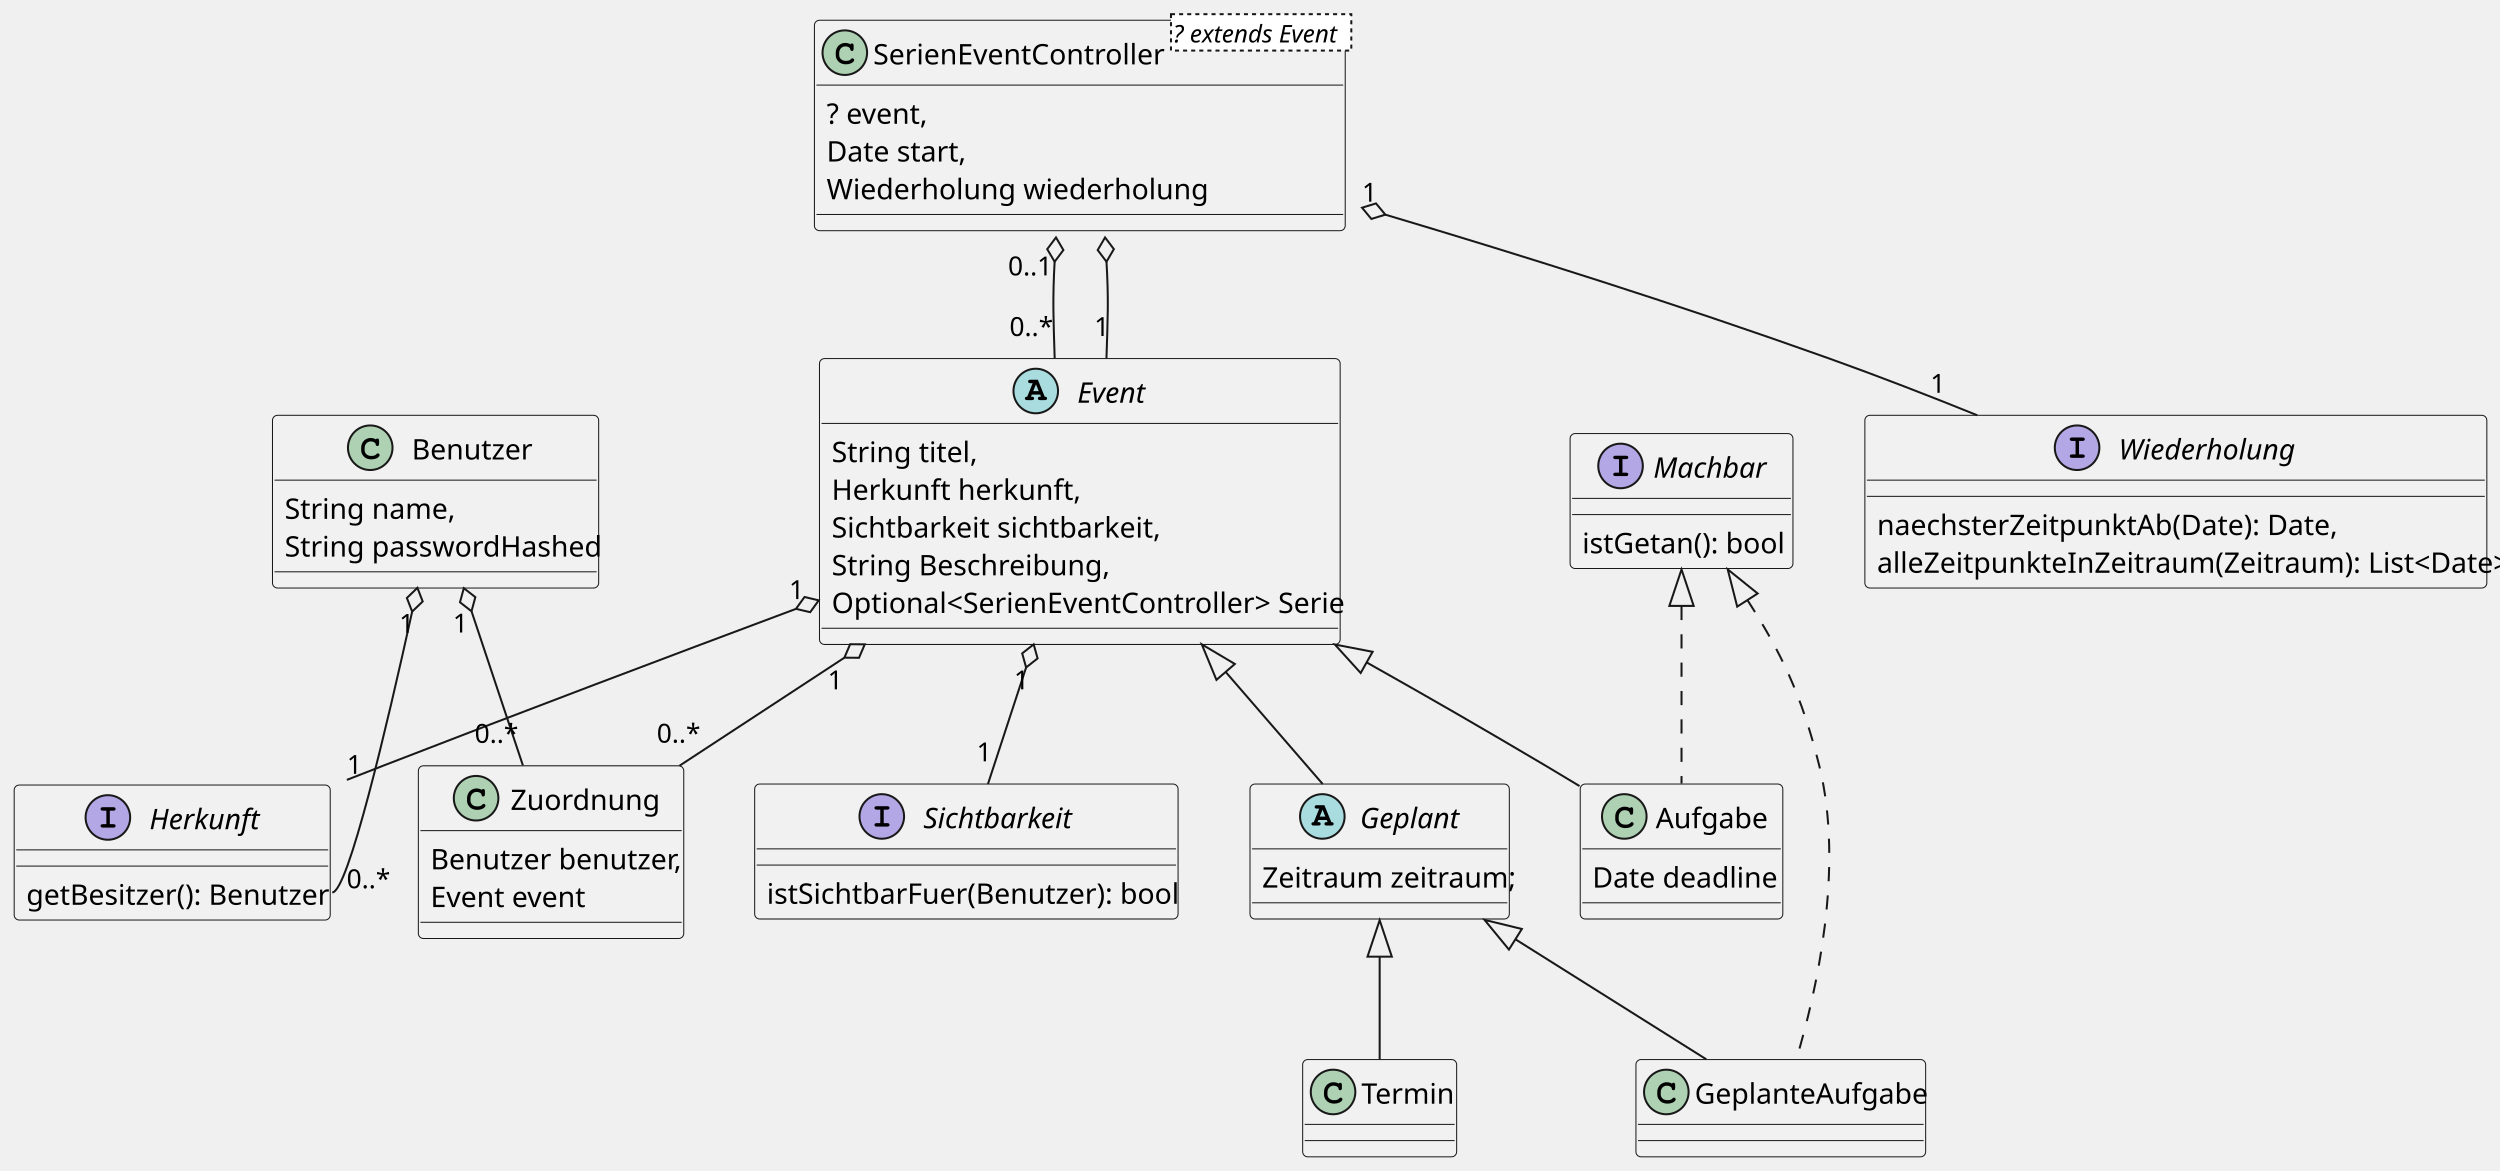
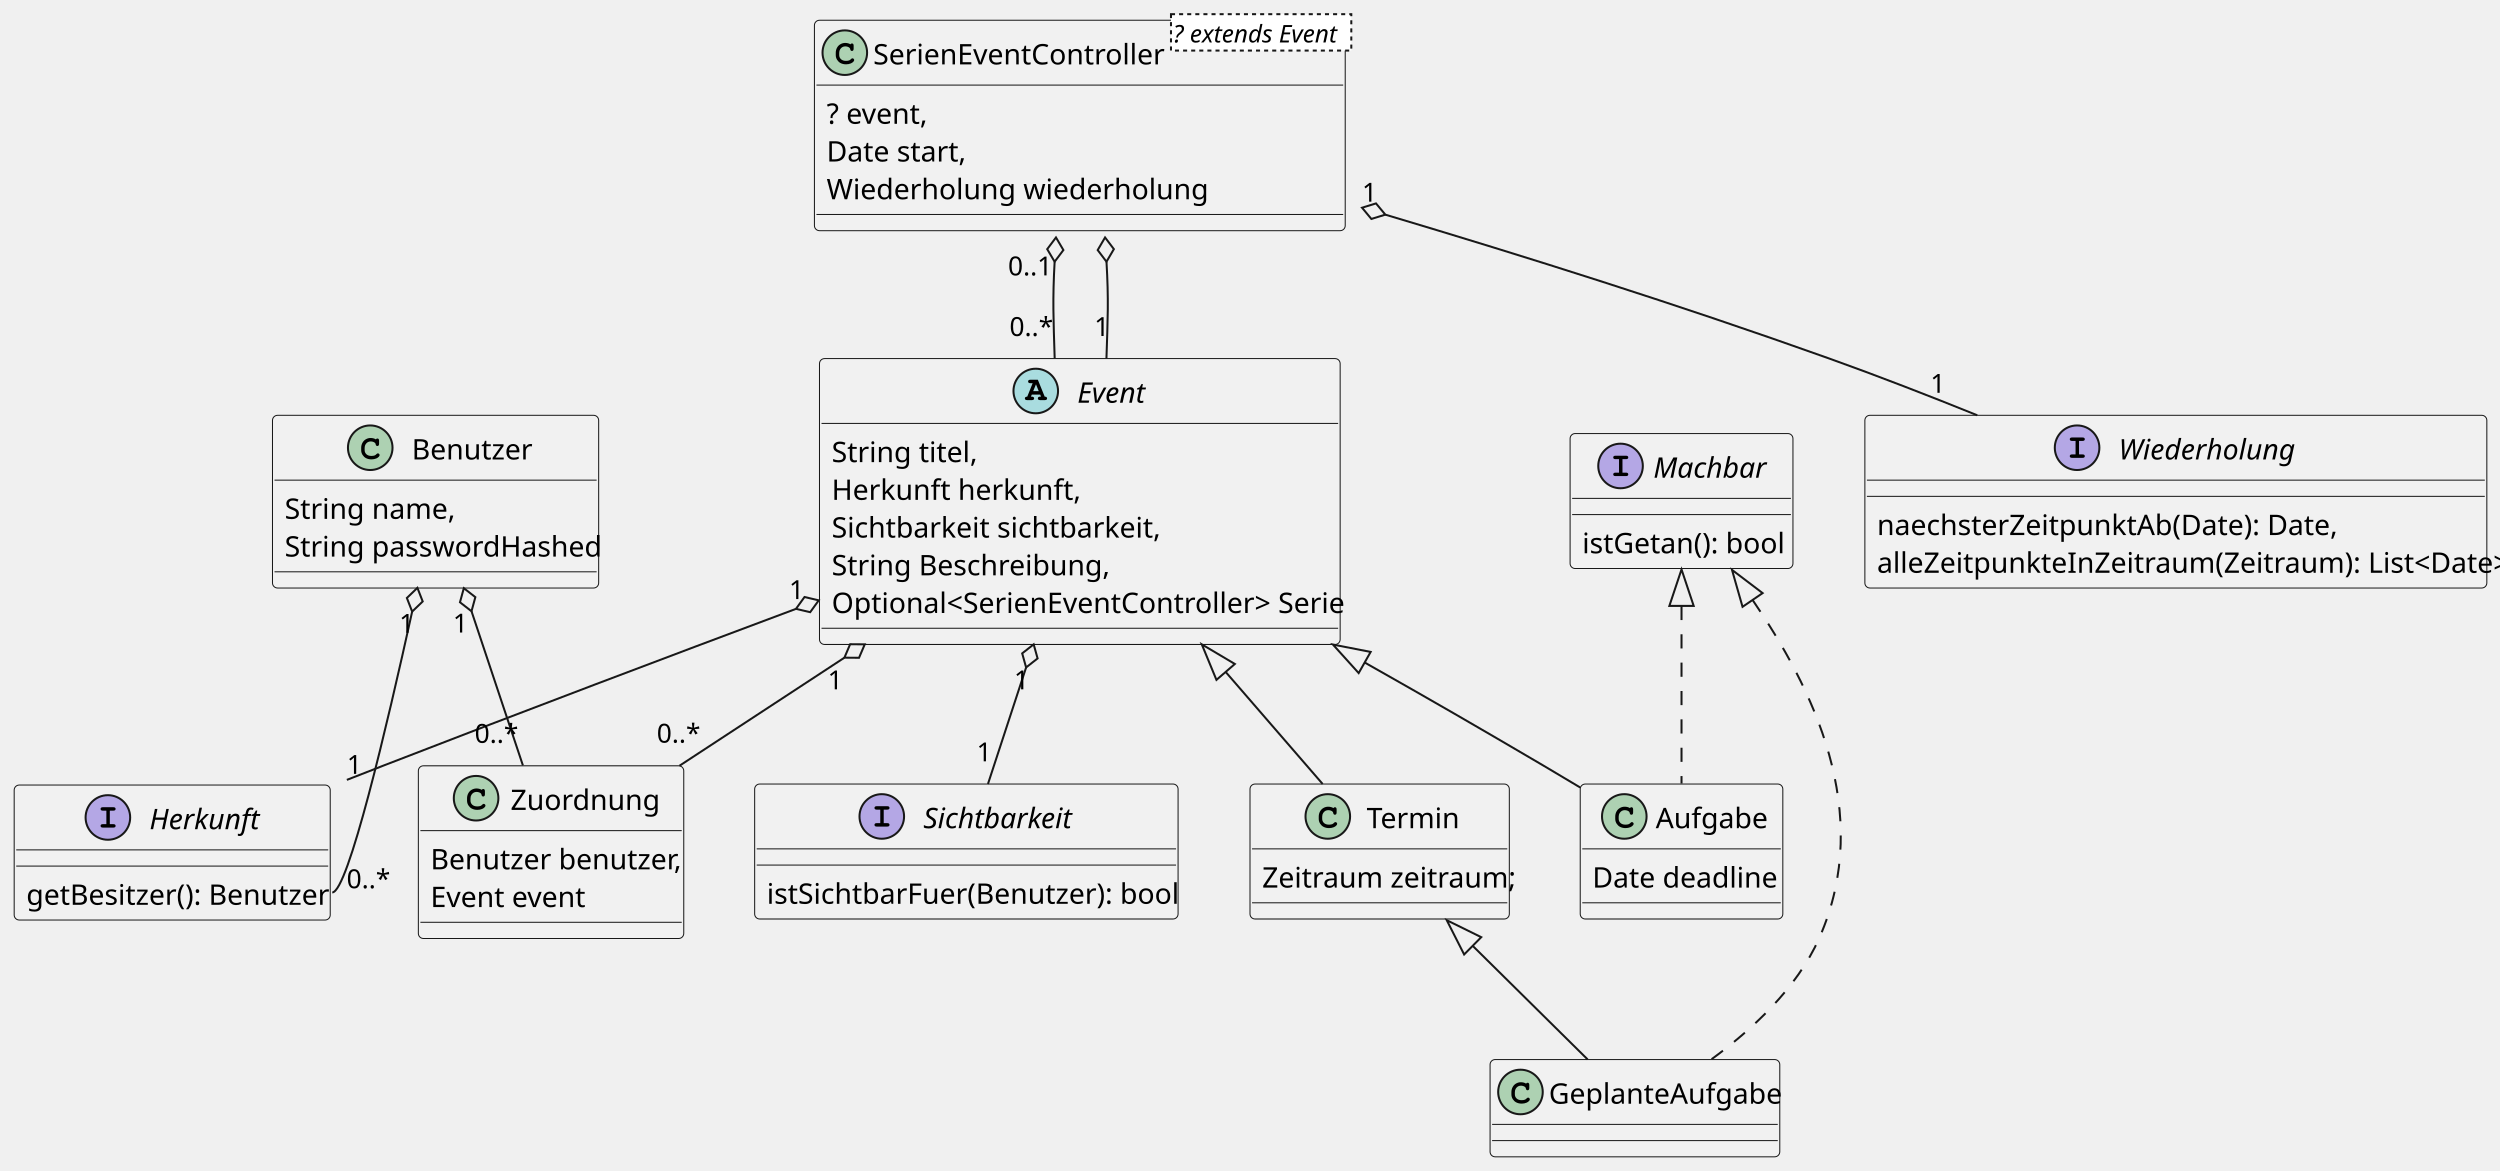
<svg xmlns="http://www.w3.org/2000/svg" contentStyleType="text/css" height="578px" preserveAspectRatio="none" style="width:1234px;height:578px;background:#FFFFFF;" version="1.1" viewBox="0 0 1234 578" width="1234px" zoomAndPan="magnify">
  <defs />
  <g>
    <g id="elem_Benutzer">
      <rect codeLine="1" fill="#F1F1F1" height="85.242" id="Benutzer" rx="2.5" ry="2.5" style="stroke:#181818;stroke-width:0.5;" width="161" x="134.5" y="205" />
      <ellipse cx="182.75" cy="221" fill="#ADD1B2" rx="11" ry="11" style="stroke:#181818;stroke-width:1.0;" />
      <path d="M185.516,216.875 Q185.672,216.656 185.859,216.547 Q186.047,216.438 186.266,216.438 Q186.641,216.438 186.875,216.703 Q187.109,216.953 187.109,217.562 L187.109,219.016 Q187.109,219.625 186.875,219.891 Q186.641,220.156 186.266,220.156 Q185.922,220.156 185.719,219.953 Q185.516,219.766 185.406,219.25 Q185.359,218.891 185.172,218.703 Q184.844,218.328 184.234,218.109 Q183.625,217.891 183,217.891 Q182.234,217.891 181.594,218.219 Q180.969,218.547 180.469,219.297 Q179.984,220.047 179.984,221.078 L179.984,222.172 Q179.984,223.406 180.875,224.234 Q181.766,225.047 183.359,225.047 Q184.297,225.047 184.953,224.797 Q185.344,224.641 185.766,224.203 Q186.031,223.938 186.172,223.859 Q186.328,223.781 186.531,223.781 Q186.859,223.781 187.109,224.047 Q187.375,224.297 187.375,224.641 Q187.375,224.984 187.031,225.391 Q186.531,225.969 185.734,226.297 Q184.656,226.75 183.359,226.75 Q181.844,226.75 180.641,226.125 Q179.656,225.625 178.969,224.562 Q178.281,223.484 178.281,222.203 L178.281,221.047 Q178.281,219.719 178.891,218.578 Q179.516,217.422 180.609,216.812 Q181.703,216.188 182.938,216.188 Q183.672,216.188 184.312,216.359 Q184.969,216.516 185.516,216.875 Z " fill="#000000" />
      <text fill="#000000" font-family="sans-serif" font-size="14" lengthAdjust="spacing" textLength="56" x="203.25" y="226.797">Benutzer</text>
      <line style="stroke:#181818;stroke-width:0.5;" x1="135.5" x2="294.5" y1="237" y2="237" />
      <text fill="#000000" font-family="sans-serif" font-size="14" lengthAdjust="spacing" textLength="80" x="140.5" y="256.107">String name,</text>
      <text fill="#000000" font-family="sans-serif" font-size="14" lengthAdjust="spacing" textLength="149" x="140.5" y="274.728">String passwordHashed</text>
      <line style="stroke:#181818;stroke-width:0.5;" x1="135.5" x2="294.5" y1="282.242" y2="282.242" />
    </g>
    <g id="elem_SerienEventController">
      <rect codeLine="5" fill="#F1F1F1" height="103.863" id="SerienEventController" rx="2.5" ry="2.5" style="stroke:#181818;stroke-width:0.5;" width="262" x="402" y="10" />
      <ellipse cx="417" cy="26" fill="#ADD1B2" rx="11" ry="11" style="stroke:#181818;stroke-width:1.0;" />
      <path d="M419.766,21.875 Q419.922,21.656 420.109,21.547 Q420.297,21.438 420.516,21.438 Q420.891,21.438 421.125,21.703 Q421.359,21.953 421.359,22.562 L421.359,24.016 Q421.359,24.625 421.125,24.891 Q420.891,25.156 420.516,25.156 Q420.172,25.156 419.969,24.953 Q419.766,24.766 419.656,24.25 Q419.609,23.891 419.422,23.703 Q419.094,23.328 418.484,23.109 Q417.875,22.891 417.25,22.891 Q416.484,22.891 415.844,23.219 Q415.219,23.547 414.719,24.297 Q414.234,25.047 414.234,26.078 L414.234,27.172 Q414.234,28.406 415.125,29.234 Q416.016,30.047 417.609,30.047 Q418.547,30.047 419.203,29.797 Q419.594,29.641 420.016,29.203 Q420.281,28.938 420.422,28.859 Q420.578,28.781 420.781,28.781 Q421.109,28.781 421.359,29.047 Q421.625,29.297 421.625,29.641 Q421.625,29.984 421.281,30.391 Q420.781,30.969 419.984,31.297 Q418.906,31.75 417.609,31.75 Q416.094,31.75 414.891,31.125 Q413.906,30.625 413.219,29.562 Q412.531,28.484 412.531,27.203 L412.531,26.047 Q412.531,24.719 413.141,23.578 Q413.766,22.422 414.859,21.812 Q415.953,21.188 417.188,21.188 Q417.922,21.188 418.562,21.359 Q419.219,21.516 419.766,21.875 Z " fill="#000000" />
      <text fill="#000000" font-family="sans-serif" font-size="14" lengthAdjust="spacing" textLength="139" x="431" y="31.797">SerienEventController</text>
      <rect fill="#FFFFFF" height="17.961" style="stroke:#181818;stroke-width:1.0;stroke-dasharray:2.0,2.0;" width="89" x="578" y="7" />
      <text fill="#000000" font-family="sans-serif" font-size="12" font-style="italic" lengthAdjust="spacing" textLength="87" x="579" y="20.949">? extends Event</text>
      <line style="stroke:#181818;stroke-width:0.5;" x1="403" x2="663" y1="42" y2="42" />
      <text fill="#000000" font-family="sans-serif" font-size="14" lengthAdjust="spacing" textLength="51" x="408" y="61.107">? event,</text>
      <text fill="#000000" font-family="sans-serif" font-size="14" lengthAdjust="spacing" textLength="66" x="408" y="79.728">Date start,</text>
      <text fill="#000000" font-family="sans-serif" font-size="14" lengthAdjust="spacing" textLength="176" x="408" y="98.35">Wiederholung wiederholung</text>
      <line style="stroke:#181818;stroke-width:0.5;" x1="403" x2="663" y1="105.863" y2="105.863" />
    </g>
    <g id="elem_Event">
      <rect codeLine="11" fill="#F1F1F1" height="141.106" id="Event" rx="2.5" ry="2.5" style="stroke:#181818;stroke-width:0.5;" width="257" x="404.5" y="177" />
      <ellipse cx="511.25" cy="193" fill="#A9DCDF" rx="11" ry="11" style="stroke:#181818;stroke-width:1.0;" />
      <path d="M513.438,194.766 L509.297,194.766 L508.875,195.797 L509.297,195.797 Q509.906,195.797 510.172,196.031 Q510.438,196.266 510.438,196.656 Q510.438,197.031 510.172,197.266 Q509.906,197.5 509.297,197.5 L507,197.5 Q506.391,197.5 506.141,197.266 Q505.875,197.031 505.875,196.641 Q505.875,196.266 506.156,196.031 Q506.422,195.781 507.047,195.797 L509.719,189.141 L508.609,189.141 Q508,189.141 507.734,188.906 Q507.469,188.672 507.469,188.281 Q507.469,187.906 507.734,187.672 Q508,187.438 508.609,187.438 L512.281,187.438 L515.672,195.797 Q516.266,195.797 516.453,195.938 Q516.844,196.203 516.844,196.656 Q516.844,197.031 516.578,197.266 Q516.328,197.5 515.719,197.5 L513.422,197.5 Q512.812,197.5 512.547,197.266 Q512.281,197.031 512.281,196.641 Q512.281,196.266 512.547,196.031 Q512.812,195.797 513.422,195.797 L513.844,195.797 L513.438,194.766 Z M512.719,193.062 L511.359,189.688 L509.984,193.062 L512.719,193.062 Z " fill="#000000" />
      <text fill="#000000" font-family="sans-serif" font-size="14" font-style="italic" lengthAdjust="spacing" textLength="35" x="531.75" y="198.797">Event</text>
      <line style="stroke:#181818;stroke-width:0.5;" x1="405.5" x2="660.5" y1="209" y2="209" />
      <text fill="#000000" font-family="sans-serif" font-size="14" lengthAdjust="spacing" textLength="67" x="410.5" y="228.107">String titel,</text>
      <text fill="#000000" font-family="sans-serif" font-size="14" lengthAdjust="spacing" textLength="113" x="410.5" y="246.728">Herkunft herkunft,</text>
      <text fill="#000000" font-family="sans-serif" font-size="14" lengthAdjust="spacing" textLength="154" x="410.5" y="265.35">Sichtbarkeit sichtbarkeit,</text>
      <text fill="#000000" font-family="sans-serif" font-size="14" lengthAdjust="spacing" textLength="132" x="410.5" y="283.971">String Beschreibung,</text>
      <text fill="#000000" font-family="sans-serif" font-size="14" lengthAdjust="spacing" textLength="245" x="410.5" y="302.592">Optional&lt;SerienEventController&gt; Serie</text>
      <line style="stroke:#181818;stroke-width:0.5;" x1="405.5" x2="660.5" y1="310.106" y2="310.106" />
    </g>
    <g id="elem_Herkunft">
      <rect codeLine="22" fill="#F1F1F1" height="66.621" id="Herkunft" rx="2.5" ry="2.5" style="stroke:#181818;stroke-width:0.5;" width="156" x="7" y="387.5" />
      <ellipse cx="53.25" cy="403.5" fill="#B4A7E5" rx="11" ry="11" style="stroke:#181818;stroke-width:1.0;" />
      <path d="M54.203,400.141 L54.203,406.797 L55.922,406.797 Q56.531,406.797 56.797,407.031 Q57.062,407.266 57.062,407.656 Q57.062,408.031 56.797,408.266 Q56.531,408.5 55.922,408.5 L50.781,408.5 Q50.172,408.5 49.906,408.266 Q49.641,408.031 49.641,407.641 Q49.641,407.266 49.906,407.031 Q50.172,406.797 50.781,406.797 L52.5,406.797 L52.5,400.141 L50.781,400.141 Q50.172,400.141 49.906,399.906 Q49.641,399.672 49.641,399.281 Q49.641,398.906 49.906,398.672 Q50.172,398.438 50.781,398.438 L55.922,398.438 Q56.531,398.438 56.797,398.672 Q57.062,398.906 57.062,399.281 Q57.062,399.672 56.797,399.906 Q56.531,400.141 55.922,400.141 L54.203,400.141 Z " fill="#000000" />
      <text fill="#000000" font-family="sans-serif" font-size="14" font-style="italic" lengthAdjust="spacing" textLength="55" x="73.75" y="409.297">Herkunft</text>
      <line style="stroke:#181818;stroke-width:0.5;" x1="8" x2="162" y1="419.5" y2="419.5" />
      <line style="stroke:#181818;stroke-width:0.5;" x1="8" x2="162" y1="427.5" y2="427.5" />
      <text fill="#000000" font-family="sans-serif" font-size="14" lengthAdjust="spacing" textLength="144" x="13" y="446.607">getBesitzer(): Benutzer</text>
    </g>
    <g id="elem_Sichtbarkeit">
      <rect codeLine="28" fill="#F1F1F1" height="66.621" id="Sichtbarkeit" rx="2.5" ry="2.5" style="stroke:#181818;stroke-width:0.5;" width="209" x="372.5" y="387" />
      <ellipse cx="435.25" cy="403" fill="#B4A7E5" rx="11" ry="11" style="stroke:#181818;stroke-width:1.0;" />
      <path d="M436.203,399.641 L436.203,406.297 L437.922,406.297 Q438.531,406.297 438.797,406.531 Q439.062,406.766 439.062,407.156 Q439.062,407.531 438.797,407.766 Q438.531,408 437.922,408 L432.781,408 Q432.172,408 431.906,407.766 Q431.641,407.531 431.641,407.141 Q431.641,406.766 431.906,406.531 Q432.172,406.297 432.781,406.297 L434.5,406.297 L434.5,399.641 L432.781,399.641 Q432.172,399.641 431.906,399.406 Q431.641,399.172 431.641,398.781 Q431.641,398.406 431.906,398.172 Q432.172,397.938 432.781,397.938 L437.922,397.938 Q438.531,397.938 438.797,398.172 Q439.062,398.406 439.062,398.781 Q439.062,399.172 438.797,399.406 Q438.531,399.641 437.922,399.641 L436.203,399.641 Z " fill="#000000" />
      <text fill="#000000" font-family="sans-serif" font-size="14" font-style="italic" lengthAdjust="spacing" textLength="75" x="455.75" y="408.797">Sichtbarkeit</text>
      <line style="stroke:#181818;stroke-width:0.5;" x1="373.5" x2="580.5" y1="419" y2="419" />
      <line style="stroke:#181818;stroke-width:0.5;" x1="373.5" x2="580.5" y1="427" y2="427" />
      <text fill="#000000" font-family="sans-serif" font-size="14" lengthAdjust="spacing" textLength="197" x="378.5" y="446.107">istSichtbarFuer(Benutzer): bool</text>
    </g>
-     <g id="elem_Termin">
-       <rect codeLine="34" fill="#F1F1F1" height="48" id="Termin" rx="2.5" ry="2.5" style="stroke:#181818;stroke-width:0.5;" width="76" x="643" y="523" />
-       <ellipse cx="658" cy="539" fill="#ADD1B2" rx="11" ry="11" style="stroke:#181818;stroke-width:1.0;" />
-       <path d="M660.766,534.875 Q660.922,534.656 661.109,534.547 Q661.297,534.438 661.516,534.438 Q661.891,534.438 662.125,534.703 Q662.359,534.953 662.359,535.562 L662.359,537.016 Q662.359,537.625 662.125,537.891 Q661.891,538.156 661.516,538.156 Q661.172,538.156 660.969,537.953 Q660.766,537.766 660.656,537.25 Q660.609,536.891 660.422,536.703 Q660.094,536.328 659.484,536.109 Q658.875,535.891 658.25,535.891 Q657.484,535.891 656.844,536.219 Q656.219,536.547 655.719,537.297 Q655.234,538.047 655.234,539.078 L655.234,540.172 Q655.234,541.406 656.125,542.234 Q657.016,543.047 658.609,543.047 Q659.547,543.047 660.203,542.797 Q660.594,542.641 661.016,542.203 Q661.281,541.938 661.422,541.859 Q661.578,541.781 661.781,541.781 Q662.109,541.781 662.359,542.047 Q662.625,542.297 662.625,542.641 Q662.625,542.984 662.281,543.391 Q661.781,543.969 660.984,544.297 Q659.906,544.75 658.609,544.75 Q657.094,544.75 655.891,544.125 Q654.906,543.625 654.219,542.562 Q653.531,541.484 653.531,540.203 L653.531,539.047 Q653.531,537.719 654.141,536.578 Q654.766,535.422 655.859,534.812 Q656.953,534.188 658.188,534.188 Q658.922,534.188 659.562,534.359 Q660.219,534.516 660.766,534.875 Z " fill="#000000" />
-       <text fill="#000000" font-family="sans-serif" font-size="14" lengthAdjust="spacing" textLength="44" x="672" y="544.797">Termin</text>
-       <line style="stroke:#181818;stroke-width:0.5;" x1="644" x2="718" y1="555" y2="555" />
-       <line style="stroke:#181818;stroke-width:0.5;" x1="644" x2="718" y1="563" y2="563" />
-     </g>
-     <g id="elem_Geplant">
-       <rect codeLine="54" fill="#F1F1F1" height="66.621" id="Geplant" rx="2.5" ry="2.5" style="stroke:#181818;stroke-width:0.5;" width="128" x="617" y="387" />
-       <ellipse cx="652.7" cy="403" fill="#A9DCDF" rx="11" ry="11" style="stroke:#181818;stroke-width:1.0;" />
-       <path d="M654.888,404.766 L650.747,404.766 L650.325,405.797 L650.747,405.797 Q651.356,405.797 651.622,406.031 Q651.888,406.266 651.888,406.656 Q651.888,407.031 651.622,407.266 Q651.356,407.5 650.747,407.5 L648.45,407.5 Q647.841,407.5 647.591,407.266 Q647.325,407.031 647.325,406.641 Q647.325,406.266 647.606,406.031 Q647.872,405.781 648.497,405.797 L651.169,399.141 L650.059,399.141 Q649.45,399.141 649.184,398.906 Q648.919,398.672 648.919,398.281 Q648.919,397.906 649.184,397.672 Q649.45,397.438 650.059,397.438 L653.731,397.438 L657.122,405.797 Q657.716,405.797 657.903,405.938 Q658.294,406.203 658.294,406.656 Q658.294,407.031 658.028,407.266 Q657.778,407.5 657.169,407.5 L654.872,407.5 Q654.263,407.5 653.997,407.266 Q653.731,407.031 653.731,406.641 Q653.731,406.266 653.997,406.031 Q654.263,405.797 654.872,405.797 L655.294,405.797 L654.888,404.766 Z M654.169,403.062 L652.809,399.688 L651.434,403.062 L654.169,403.062 Z " fill="#000000" />
-       <text fill="#000000" font-family="sans-serif" font-size="14" font-style="italic" lengthAdjust="spacing" textLength="50" x="671.3" y="408.797">Geplant</text>
-       <line style="stroke:#181818;stroke-width:0.5;" x1="618" x2="744" y1="419" y2="419" />
-       <text fill="#000000" font-family="sans-serif" font-size="14" lengthAdjust="spacing" textLength="116" x="623" y="438.107">Zeitraum zeitraum;</text>
-       <line style="stroke:#181818;stroke-width:0.5;" x1="618" x2="744" y1="445.621" y2="445.621" />
-     </g>
    <g id="elem_Machbar">
-       <rect codeLine="37" fill="#F1F1F1" height="66.621" id="Machbar" rx="2.5" ry="2.5" style="stroke:#181818;stroke-width:0.5;" width="110" x="775" y="214" />
+       <rect codeLine="36" fill="#F1F1F1" height="66.621" id="Machbar" rx="2.5" ry="2.5" style="stroke:#181818;stroke-width:0.5;" width="110" x="775" y="214" />
      <ellipse cx="799.9" cy="230" fill="#B4A7E5" rx="11" ry="11" style="stroke:#181818;stroke-width:1.0;" />
      <path d="M800.853,226.641 L800.853,233.297 L802.572,233.297 Q803.181,233.297 803.447,233.531 Q803.712,233.766 803.712,234.156 Q803.712,234.531 803.447,234.766 Q803.181,235 802.572,235 L797.431,235 Q796.822,235 796.556,234.766 Q796.291,234.531 796.291,234.141 Q796.291,233.766 796.556,233.531 Q796.822,233.297 797.431,233.297 L799.15,233.297 L799.15,226.641 L797.431,226.641 Q796.822,226.641 796.556,226.406 Q796.291,226.172 796.291,225.781 Q796.291,225.406 796.556,225.172 Q796.822,224.938 797.431,224.938 L802.572,224.938 Q803.181,224.938 803.447,225.172 Q803.712,225.406 803.712,225.781 Q803.712,226.172 803.447,226.406 Q803.181,226.641 802.572,226.641 L800.853,226.641 Z " fill="#000000" />
      <text fill="#000000" font-family="sans-serif" font-size="14" font-style="italic" lengthAdjust="spacing" textLength="56" x="816.1" y="235.797">Machbar</text>
      <line style="stroke:#181818;stroke-width:0.5;" x1="776" x2="884" y1="246" y2="246" />
      <line style="stroke:#181818;stroke-width:0.5;" x1="776" x2="884" y1="254" y2="254" />
      <text fill="#000000" font-family="sans-serif" font-size="14" lengthAdjust="spacing" textLength="98" x="781" y="273.107">istGetan(): bool</text>
    </g>
    <g id="elem_Aufgabe">
-       <rect codeLine="41" fill="#F1F1F1" height="66.621" id="Aufgabe" rx="2.5" ry="2.5" style="stroke:#181818;stroke-width:0.5;" width="100" x="780" y="387" />
+       <rect codeLine="40" fill="#F1F1F1" height="66.621" id="Aufgabe" rx="2.5" ry="2.5" style="stroke:#181818;stroke-width:0.5;" width="100" x="780" y="387" />
      <ellipse cx="801.75" cy="403" fill="#ADD1B2" rx="11" ry="11" style="stroke:#181818;stroke-width:1.0;" />
      <path d="M804.516,398.875 Q804.672,398.656 804.859,398.547 Q805.047,398.438 805.266,398.438 Q805.641,398.438 805.875,398.703 Q806.109,398.953 806.109,399.562 L806.109,401.016 Q806.109,401.625 805.875,401.891 Q805.641,402.156 805.266,402.156 Q804.922,402.156 804.719,401.953 Q804.516,401.766 804.406,401.25 Q804.359,400.891 804.172,400.703 Q803.844,400.328 803.234,400.109 Q802.625,399.891 802,399.891 Q801.234,399.891 800.594,400.219 Q799.969,400.547 799.469,401.297 Q798.984,402.047 798.984,403.078 L798.984,404.172 Q798.984,405.406 799.875,406.234 Q800.766,407.047 802.359,407.047 Q803.297,407.047 803.953,406.797 Q804.344,406.641 804.766,406.203 Q805.031,405.938 805.172,405.859 Q805.328,405.781 805.531,405.781 Q805.859,405.781 806.109,406.047 Q806.375,406.297 806.375,406.641 Q806.375,406.984 806.031,407.391 Q805.531,407.969 804.734,408.297 Q803.656,408.75 802.359,408.75 Q800.844,408.75 799.641,408.125 Q798.656,407.625 797.969,406.562 Q797.281,405.484 797.281,404.203 L797.281,403.047 Q797.281,401.719 797.891,400.578 Q798.516,399.422 799.609,398.812 Q800.703,398.188 801.938,398.188 Q802.672,398.188 803.312,398.359 Q803.969,398.516 804.516,398.875 Z " fill="#000000" />
      <text fill="#000000" font-family="sans-serif" font-size="14" lengthAdjust="spacing" textLength="53" x="817.25" y="408.797">Aufgabe</text>
      <line style="stroke:#181818;stroke-width:0.5;" x1="781" x2="879" y1="419" y2="419" />
      <text fill="#000000" font-family="sans-serif" font-size="14" lengthAdjust="spacing" textLength="88" x="786" y="438.107">Date deadline</text>
      <line style="stroke:#181818;stroke-width:0.5;" x1="781" x2="879" y1="445.621" y2="445.621" />
    </g>
    <g id="elem_GeplanteAufgabe">
-       <rect codeLine="45" fill="#F1F1F1" height="48" id="GeplanteAufgabe" rx="2.5" ry="2.5" style="stroke:#181818;stroke-width:0.5;" width="143" x="807.5" y="523" />
-       <ellipse cx="822.5" cy="539" fill="#ADD1B2" rx="11" ry="11" style="stroke:#181818;stroke-width:1.0;" />
-       <path d="M825.266,534.875 Q825.422,534.656 825.609,534.547 Q825.797,534.438 826.016,534.438 Q826.391,534.438 826.625,534.703 Q826.859,534.953 826.859,535.562 L826.859,537.016 Q826.859,537.625 826.625,537.891 Q826.391,538.156 826.016,538.156 Q825.672,538.156 825.469,537.953 Q825.266,537.766 825.156,537.25 Q825.109,536.891 824.922,536.703 Q824.594,536.328 823.984,536.109 Q823.375,535.891 822.75,535.891 Q821.984,535.891 821.344,536.219 Q820.719,536.547 820.219,537.297 Q819.734,538.047 819.734,539.078 L819.734,540.172 Q819.734,541.406 820.625,542.234 Q821.516,543.047 823.109,543.047 Q824.047,543.047 824.703,542.797 Q825.094,542.641 825.516,542.203 Q825.781,541.938 825.922,541.859 Q826.078,541.781 826.281,541.781 Q826.609,541.781 826.859,542.047 Q827.125,542.297 827.125,542.641 Q827.125,542.984 826.781,543.391 Q826.281,543.969 825.484,544.297 Q824.406,544.75 823.109,544.75 Q821.594,544.75 820.391,544.125 Q819.406,543.625 818.719,542.562 Q818.031,541.484 818.031,540.203 L818.031,539.047 Q818.031,537.719 818.641,536.578 Q819.266,535.422 820.359,534.812 Q821.453,534.188 822.688,534.188 Q823.422,534.188 824.062,534.359 Q824.719,534.516 825.266,534.875 Z " fill="#000000" />
-       <text fill="#000000" font-family="sans-serif" font-size="14" lengthAdjust="spacing" textLength="111" x="836.5" y="544.797">GeplanteAufgabe</text>
-       <line style="stroke:#181818;stroke-width:0.5;" x1="808.5" x2="949.5" y1="555" y2="555" />
-       <line style="stroke:#181818;stroke-width:0.5;" x1="808.5" x2="949.5" y1="563" y2="563" />
+       <rect codeLine="44" fill="#F1F1F1" height="48" id="GeplanteAufgabe" rx="2.5" ry="2.5" style="stroke:#181818;stroke-width:0.5;" width="143" x="735.5" y="523" />
+       <ellipse cx="750.5" cy="539" fill="#ADD1B2" rx="11" ry="11" style="stroke:#181818;stroke-width:1.0;" />
+       <path d="M753.266,534.875 Q753.422,534.656 753.609,534.547 Q753.797,534.438 754.016,534.438 Q754.391,534.438 754.625,534.703 Q754.859,534.953 754.859,535.562 L754.859,537.016 Q754.859,537.625 754.625,537.891 Q754.391,538.156 754.016,538.156 Q753.672,538.156 753.469,537.953 Q753.266,537.766 753.156,537.25 Q753.109,536.891 752.922,536.703 Q752.594,536.328 751.984,536.109 Q751.375,535.891 750.75,535.891 Q749.984,535.891 749.344,536.219 Q748.719,536.547 748.219,537.297 Q747.734,538.047 747.734,539.078 L747.734,540.172 Q747.734,541.406 748.625,542.234 Q749.516,543.047 751.109,543.047 Q752.047,543.047 752.703,542.797 Q753.094,542.641 753.516,542.203 Q753.781,541.938 753.922,541.859 Q754.078,541.781 754.281,541.781 Q754.609,541.781 754.859,542.047 Q755.125,542.297 755.125,542.641 Q755.125,542.984 754.781,543.391 Q754.281,543.969 753.484,544.297 Q752.406,544.75 751.109,544.75 Q749.594,544.75 748.391,544.125 Q747.406,543.625 746.719,542.562 Q746.031,541.484 746.031,540.203 L746.031,539.047 Q746.031,537.719 746.641,536.578 Q747.266,535.422 748.359,534.812 Q749.453,534.188 750.688,534.188 Q751.422,534.188 752.062,534.359 Q752.719,534.516 753.266,534.875 Z " fill="#000000" />
+       <text fill="#000000" font-family="sans-serif" font-size="14" lengthAdjust="spacing" textLength="111" x="764.5" y="544.797">GeplanteAufgabe</text>
+       <line style="stroke:#181818;stroke-width:0.5;" x1="736.5" x2="877.5" y1="555" y2="555" />
+       <line style="stroke:#181818;stroke-width:0.5;" x1="736.5" x2="877.5" y1="563" y2="563" />
+     </g>
+     <g id="elem_Termin">
+       <rect codeLine="53" fill="#F1F1F1" height="66.621" id="Termin" rx="2.5" ry="2.5" style="stroke:#181818;stroke-width:0.5;" width="128" x="617" y="387" />
+       <ellipse cx="655.4" cy="403" fill="#ADD1B2" rx="11" ry="11" style="stroke:#181818;stroke-width:1.0;" />
+       <path d="M658.166,398.875 Q658.322,398.656 658.509,398.547 Q658.697,398.438 658.916,398.438 Q659.291,398.438 659.525,398.703 Q659.759,398.953 659.759,399.562 L659.759,401.016 Q659.759,401.625 659.525,401.891 Q659.291,402.156 658.916,402.156 Q658.572,402.156 658.369,401.953 Q658.166,401.766 658.056,401.25 Q658.009,400.891 657.822,400.703 Q657.494,400.328 656.884,400.109 Q656.275,399.891 655.65,399.891 Q654.884,399.891 654.244,400.219 Q653.619,400.547 653.119,401.297 Q652.634,402.047 652.634,403.078 L652.634,404.172 Q652.634,405.406 653.525,406.234 Q654.416,407.047 656.009,407.047 Q656.947,407.047 657.603,406.797 Q657.994,406.641 658.416,406.203 Q658.681,405.938 658.822,405.859 Q658.978,405.781 659.181,405.781 Q659.509,405.781 659.759,406.047 Q660.025,406.297 660.025,406.641 Q660.025,406.984 659.681,407.391 Q659.181,407.969 658.384,408.297 Q657.306,408.75 656.009,408.75 Q654.494,408.75 653.291,408.125 Q652.306,407.625 651.619,406.562 Q650.931,405.484 650.931,404.203 L650.931,403.047 Q650.931,401.719 651.541,400.578 Q652.166,399.422 653.259,398.812 Q654.353,398.188 655.587,398.188 Q656.322,398.188 656.962,398.359 Q657.619,398.516 658.166,398.875 Z " fill="#000000" />
+       <text fill="#000000" font-family="sans-serif" font-size="14" lengthAdjust="spacing" textLength="44" x="674.6" y="408.797">Termin</text>
+       <line style="stroke:#181818;stroke-width:0.5;" x1="618" x2="744" y1="419" y2="419" />
+       <text fill="#000000" font-family="sans-serif" font-size="14" lengthAdjust="spacing" textLength="116" x="623" y="438.107">Zeitraum zeitraum;</text>
+       <line style="stroke:#181818;stroke-width:0.5;" x1="618" x2="744" y1="445.621" y2="445.621" />
    </g>
    <g id="elem_Wiederholung">
-       <rect codeLine="49" fill="#F1F1F1" height="85.242" id="Wiederholung" rx="2.5" ry="2.5" style="stroke:#181818;stroke-width:0.5;" width="307" x="920.5" y="205" />
+       <rect codeLine="48" fill="#F1F1F1" height="85.242" id="Wiederholung" rx="2.5" ry="2.5" style="stroke:#181818;stroke-width:0.5;" width="307" x="920.5" y="205" />
      <ellipse cx="1025.25" cy="221" fill="#B4A7E5" rx="11" ry="11" style="stroke:#181818;stroke-width:1.0;" />
      <path d="M1026.203,217.641 L1026.203,224.297 L1027.922,224.297 Q1028.531,224.297 1028.797,224.531 Q1029.062,224.766 1029.062,225.156 Q1029.062,225.531 1028.797,225.766 Q1028.531,226 1027.922,226 L1022.781,226 Q1022.172,226 1021.906,225.766 Q1021.641,225.531 1021.641,225.141 Q1021.641,224.766 1021.906,224.531 Q1022.172,224.297 1022.781,224.297 L1024.5,224.297 L1024.5,217.641 L1022.781,217.641 Q1022.172,217.641 1021.906,217.406 Q1021.641,217.172 1021.641,216.781 Q1021.641,216.406 1021.906,216.172 Q1022.172,215.938 1022.781,215.938 L1027.922,215.938 Q1028.531,215.938 1028.797,216.172 Q1029.062,216.406 1029.062,216.781 Q1029.062,217.172 1028.797,217.406 Q1028.531,217.641 1027.922,217.641 L1026.203,217.641 Z " fill="#000000" />
      <text fill="#000000" font-family="sans-serif" font-size="14" font-style="italic" lengthAdjust="spacing" textLength="89" x="1045.75" y="226.797">Wiederholung</text>
      <line style="stroke:#181818;stroke-width:0.5;" x1="921.5" x2="1226.5" y1="237" y2="237" />
      <line style="stroke:#181818;stroke-width:0.5;" x1="921.5" x2="1226.5" y1="245" y2="245" />
      <text fill="#000000" font-family="sans-serif" font-size="14" lengthAdjust="spacing" textLength="220" x="926.5" y="264.107">naechsterZeitpunktAb(Date): Date,</text>
      <text fill="#000000" font-family="sans-serif" font-size="14" lengthAdjust="spacing" textLength="295" x="926.5" y="282.728">alleZeitpunkteInZeitraum(Zeitraum): List&lt;Date&gt;</text>
    </g>
    <g id="elem_Zuordnung">
-       <rect codeLine="58" fill="#F1F1F1" height="85.242" id="Zuordnung" rx="2.5" ry="2.5" style="stroke:#181818;stroke-width:0.5;" width="131" x="206.5" y="378" />
+       <rect codeLine="57" fill="#F1F1F1" height="85.242" id="Zuordnung" rx="2.5" ry="2.5" style="stroke:#181818;stroke-width:0.5;" width="131" x="206.5" y="378" />
      <ellipse cx="235" cy="394" fill="#ADD1B2" rx="11" ry="11" style="stroke:#181818;stroke-width:1.0;" />
      <path d="M237.766,389.875 Q237.922,389.656 238.109,389.547 Q238.297,389.438 238.516,389.438 Q238.891,389.438 239.125,389.703 Q239.359,389.953 239.359,390.562 L239.359,392.016 Q239.359,392.625 239.125,392.891 Q238.891,393.156 238.516,393.156 Q238.172,393.156 237.969,392.953 Q237.766,392.766 237.656,392.25 Q237.609,391.891 237.422,391.703 Q237.094,391.328 236.484,391.109 Q235.875,390.891 235.25,390.891 Q234.484,390.891 233.844,391.219 Q233.219,391.547 232.719,392.297 Q232.234,393.047 232.234,394.078 L232.234,395.172 Q232.234,396.406 233.125,397.234 Q234.016,398.047 235.609,398.047 Q236.547,398.047 237.203,397.797 Q237.594,397.641 238.016,397.203 Q238.281,396.938 238.422,396.859 Q238.578,396.781 238.781,396.781 Q239.109,396.781 239.359,397.047 Q239.625,397.297 239.625,397.641 Q239.625,397.984 239.281,398.391 Q238.781,398.969 237.984,399.297 Q236.906,399.75 235.609,399.75 Q234.094,399.75 232.891,399.125 Q231.906,398.625 231.219,397.562 Q230.531,396.484 230.531,395.203 L230.531,394.047 Q230.531,392.719 231.141,391.578 Q231.766,390.422 232.859,389.812 Q233.953,389.188 235.188,389.188 Q235.922,389.188 236.562,389.359 Q237.219,389.516 237.766,389.875 Z " fill="#000000" />
      <text fill="#000000" font-family="sans-serif" font-size="14" lengthAdjust="spacing" textLength="69" x="252" y="399.797">Zuordnung</text>
      <line style="stroke:#181818;stroke-width:0.5;" x1="207.5" x2="336.5" y1="410" y2="410" />
      <text fill="#000000" font-family="sans-serif" font-size="14" lengthAdjust="spacing" textLength="119" x="212.5" y="429.107">Benutzer benutzer,</text>
      <text fill="#000000" font-family="sans-serif" font-size="14" lengthAdjust="spacing" textLength="75" x="212.5" y="447.728">Event event</text>
      <line style="stroke:#181818;stroke-width:0.5;" x1="207.5" x2="336.5" y1="455.242" y2="455.242" />
    </g>
    <g id="link_SerienEventController_Event">
      <path codeLine="19" d="M520.565,129.192 C519.525,147.942 519.98,157.2 520.59,176.96 " fill="none" id="SerienEventController-backto-Event" style="stroke:#181818;stroke-width:1.0;" />
      <polygon fill="none" points="521.23,117.21,516.904,122.979,520.565,129.192,524.892,123.422,521.23,117.21" style="stroke:#181818;stroke-width:1.0;" />
      <text fill="#000000" font-family="sans-serif" font-size="13" lengthAdjust="spacing" textLength="22" x="497.558" y="135.933">0..1</text>
      <text fill="#000000" font-family="sans-serif" font-size="13" lengthAdjust="spacing" textLength="20" x="498.279" y="165.847">0..*</text>
    </g>
    <g id="link_SerienEventController_Event">
      <path codeLine="20" d="M546.163,129.189 C547.263,147.939 546.79,157.2 546.14,176.96 " fill="none" id="SerienEventController-backto-Event-1" style="stroke:#181818;stroke-width:1.0;" />
      <polygon fill="none" points="545.46,117.21,541.818,123.434,546.163,129.189,549.804,122.965,545.46,117.21" style="stroke:#181818;stroke-width:1.0;" />
      <text fill="#000000" font-family="sans-serif" font-size="13" lengthAdjust="spacing" textLength="7" x="540.134" y="165.847">1</text>
    </g>
    <g id="link_Event_Herkunft">
      <path codeLine="26" d="M392.89,300.532 C328.21,324.712 259.95,350.49 189,378 C183.2,380.25 177.22,382.58 171.21,384.95 " fill="none" id="Event-backto-Herkunft" style="stroke:#181818;stroke-width:1.0;" />
      <polygon fill="none" points="404.13,296.33,397.109,294.684,392.89,300.532,399.911,302.178,404.13,296.33" style="stroke:#181818;stroke-width:1.0;" />
      <text fill="#000000" font-family="sans-serif" font-size="13" lengthAdjust="spacing" textLength="7" x="389.477" y="295.695">1</text>
      <text fill="#000000" font-family="sans-serif" font-size="13" lengthAdjust="spacing" textLength="7" x="171.21" y="381.978">1</text>
    </g>
    <g id="link_Event_Sichtbarkeit">
      <path codeLine="32" d="M506.487,329.455 C498.677,353.315 494.04,367.48 487.65,386.98 " fill="none" id="Event-backto-Sichtbarkeit" style="stroke:#181818;stroke-width:1.0;" />
      <polygon fill="none" points="510.22,318.05,504.552,322.508,506.487,329.455,512.155,324.997,510.22,318.05" style="stroke:#181818;stroke-width:1.0;" />
      <text fill="#000000" font-family="sans-serif" font-size="13" lengthAdjust="spacing" textLength="7" x="500.51" y="340.24">1</text>
      <text fill="#000000" font-family="sans-serif" font-size="13" lengthAdjust="spacing" textLength="7" x="482.058" y="375.802">1</text>
    </g>
-     <g id="link_Geplant_Termin">
-       <path d="M681,472.21 C681,493.82 681,503.62 681,522.94 " fill="none" id="Geplant-backto-Termin" style="stroke:#181818;stroke-width:1.0;" />
-       <polygon fill="none" points="681,454.21,675,472.21,687,472.21,681,454.21" style="stroke:#181818;stroke-width:1.0;" />
-     </g>
    <g id="link_Event_Aufgabe">
-       <path d="M674.565,326.961 C708.525,346.081 729.47,358.19 763,378 C768.42,381.2 774.05,384.59 779.65,388 " fill="none" id="Event-backto-Aufgabe" style="stroke:#181818;stroke-width:1.0;" />
-       <polygon fill="none" points="658.88,318.13,671.621,332.189,677.509,321.733,658.88,318.13" style="stroke:#181818;stroke-width:1.0;" />
+       <path d="M673.597,327.012 C707.487,346.182 728.43,358.27 762,378 C767.84,381.43 773.94,385.07 779.98,388.71 " fill="none" id="Event-backto-Aufgabe" style="stroke:#181818;stroke-width:1.0;" />
+       <polygon fill="none" points="657.93,318.15,670.643,332.235,676.551,321.79,657.93,318.15" style="stroke:#181818;stroke-width:1.0;" />
    </g>
    <g id="link_Machbar_Aufgabe">
      <path d="M830,299.07 C830,329.4 830,356.38 830,386.76 " fill="none" id="Machbar-backto-Aufgabe" style="stroke:#181818;stroke-width:1.0;stroke-dasharray:7.0,7.0;" />
      <polygon fill="none" points="830,281.07,824,299.07,836,299.07,830,281.07" style="stroke:#181818;stroke-width:1.0;" />
    </g>
-     <g id="link_Geplant_GeplanteAufgabe">
-       <path d="M748,463.629 C782.38,485.239 811.44,503.52 842.23,522.88 " fill="none" id="Geplant-backto-GeplanteAufgabe" style="stroke:#181818;stroke-width:1.0;" />
-       <polygon fill="none" points="732.76,454.05,744.807,468.709,751.192,458.549,732.76,454.05" style="stroke:#181818;stroke-width:1.0;" />
+     <g id="link_Termin_GeplanteAufgabe">
+       <path d="M726.914,466.862 C748.784,488.472 764.11,503.62 783.66,522.94 " fill="none" id="Termin-backto-GeplanteAufgabe" style="stroke:#181818;stroke-width:1.0;" />
+       <polygon fill="none" points="714.11,454.21,722.697,471.13,731.131,462.594,714.11,454.21" style="stroke:#181818;stroke-width:1.0;" />
    </g>
    <g id="link_Machbar_GeplanteAufgabe">
-       <path d="M862.532,296.192 C878.702,321.352 889.28,342.62 898,378 C910.51,428.73 896.44,490.13 886.7,522.84 " fill="none" id="Machbar-backto-GeplanteAufgabe" style="stroke:#181818;stroke-width:1.0;stroke-dasharray:7.0,7.0;" />
-       <polygon fill="none" points="852.8,281.05,857.484,299.436,867.579,292.948,852.8,281.05" style="stroke:#181818;stroke-width:1.0;" />
+       <path d="M865.07,296.138 C894.33,338.928 925.45,400.81 898,463 C887.03,487.84 864.55,508.47 844.68,522.94 " fill="none" id="Machbar-backto-GeplanteAufgabe" style="stroke:#181818;stroke-width:1.0;stroke-dasharray:7.0,7.0;" />
+       <polygon fill="none" points="854.91,281.28,860.117,299.525,870.023,292.752,854.91,281.28" style="stroke:#181818;stroke-width:1.0;" />
    </g>
-     <g id="link_Event_Geplant">
-       <path d="M604.976,331.663 C625.616,355.523 635.98,367.48 652.86,386.98 " fill="none" id="Event-backto-Geplant" style="stroke:#181818;stroke-width:1.0;" />
+     <g id="link_Event_Termin">
+       <path d="M604.976,331.663 C625.616,355.523 635.98,367.48 652.86,386.98 " fill="none" id="Event-backto-Termin" style="stroke:#181818;stroke-width:1.0;" />
      <polygon fill="none" points="593.2,318.05,600.438,335.589,609.514,327.738,593.2,318.05" style="stroke:#181818;stroke-width:1.0;" />
    </g>
    <g id="link_Event_Zuordnung">
-       <path codeLine="65" d="M416.802,324.626 C385.752,344.966 362.84,359.99 335.35,378 " fill="none" id="Event-backto-Zuordnung" style="stroke:#181818;stroke-width:1.0;" />
+       <path codeLine="64" d="M416.802,324.626 C385.752,344.966 362.84,359.99 335.35,378 " fill="none" id="Event-backto-Zuordnung" style="stroke:#181818;stroke-width:1.0;" />
      <polygon fill="none" points="426.84,318.05,419.629,317.992,416.802,324.626,424.013,324.684,426.84,318.05" style="stroke:#181818;stroke-width:1.0;" />
      <text fill="#000000" font-family="sans-serif" font-size="13" lengthAdjust="spacing" textLength="7" x="408.531" y="340.24">1</text>
      <text fill="#000000" font-family="sans-serif" font-size="13" lengthAdjust="spacing" textLength="20" x="324.186" y="366.586">0..*</text>
    </g>
    <g id="link_Benutzer_Zuordnung">
-       <path codeLine="66" d="M232.736,301.714 C241.606,328.314 249.24,351.23 258.1,377.8 " fill="none" id="Benutzer-backto-Zuordnung" style="stroke:#181818;stroke-width:1.0;" />
+       <path codeLine="65" d="M232.736,301.714 C241.606,328.314 249.24,351.23 258.1,377.8 " fill="none" id="Benutzer-backto-Zuordnung" style="stroke:#181818;stroke-width:1.0;" />
      <polygon fill="none" points="228.94,290.33,227.043,297.287,232.736,301.714,234.633,294.757,228.94,290.33" style="stroke:#181818;stroke-width:1.0;" />
      <text fill="#000000" font-family="sans-serif" font-size="13" lengthAdjust="spacing" textLength="7" x="223.539" y="312.222">1</text>
      <text fill="#000000" font-family="sans-serif" font-size="13" lengthAdjust="spacing" textLength="20" x="234.291" y="366.672">0..*</text>
    </g>
    <g id="link_Benutzer_Herkunft">
-       <path codeLine="67" d="M203.446,301.879 C190.996,358.349 171.72,440.5 164,440.5 " fill="none" id="Benutzer-backto-Herkunft" style="stroke:#181818;stroke-width:1.0;" />
+       <path codeLine="66" d="M203.446,301.879 C190.996,358.349 171.72,440.5 164,440.5 " fill="none" id="Benutzer-backto-Herkunft" style="stroke:#181818;stroke-width:1.0;" />
      <polygon fill="none" points="206.03,290.16,200.832,295.158,203.446,301.879,208.644,296.88,206.03,290.16" style="stroke:#181818;stroke-width:1.0;" />
      <text fill="#000000" font-family="sans-serif" font-size="13" lengthAdjust="spacing" textLength="7" x="197.043" y="312.346">1</text>
      <text fill="#000000" font-family="sans-serif" font-size="13" lengthAdjust="spacing" textLength="20" x="171.092" y="438.432">0..*</text>
    </g>
    <g id="link_SerienEventController_Wiederholung">
-       <path codeLine="69" d="M683.798,105.953 C753.538,126.773 827.49,150.03 903,177 C926.84,185.52 952.25,195.39 975.99,204.98 " fill="none" id="SerienEventController-backto-Wiederholung" style="stroke:#181818;stroke-width:1.0;" />
+       <path codeLine="68" d="M683.798,105.953 C753.538,126.773 827.49,150.03 903,177 C926.84,185.52 952.25,195.39 975.99,204.98 " fill="none" id="SerienEventController-backto-Wiederholung" style="stroke:#181818;stroke-width:1.0;" />
      <polygon fill="none" points="672.3,102.52,676.905,108.069,683.798,105.953,679.193,100.403,672.3,102.52" style="stroke:#181818;stroke-width:1.0;" />
      <text fill="#000000" font-family="sans-serif" font-size="13" lengthAdjust="spacing" textLength="7" x="672.3" y="99.548">1</text>
      <text fill="#000000" font-family="sans-serif" font-size="13" lengthAdjust="spacing" textLength="7" x="952.812" y="193.881">1</text>
    </g>
  </g>
</svg>
